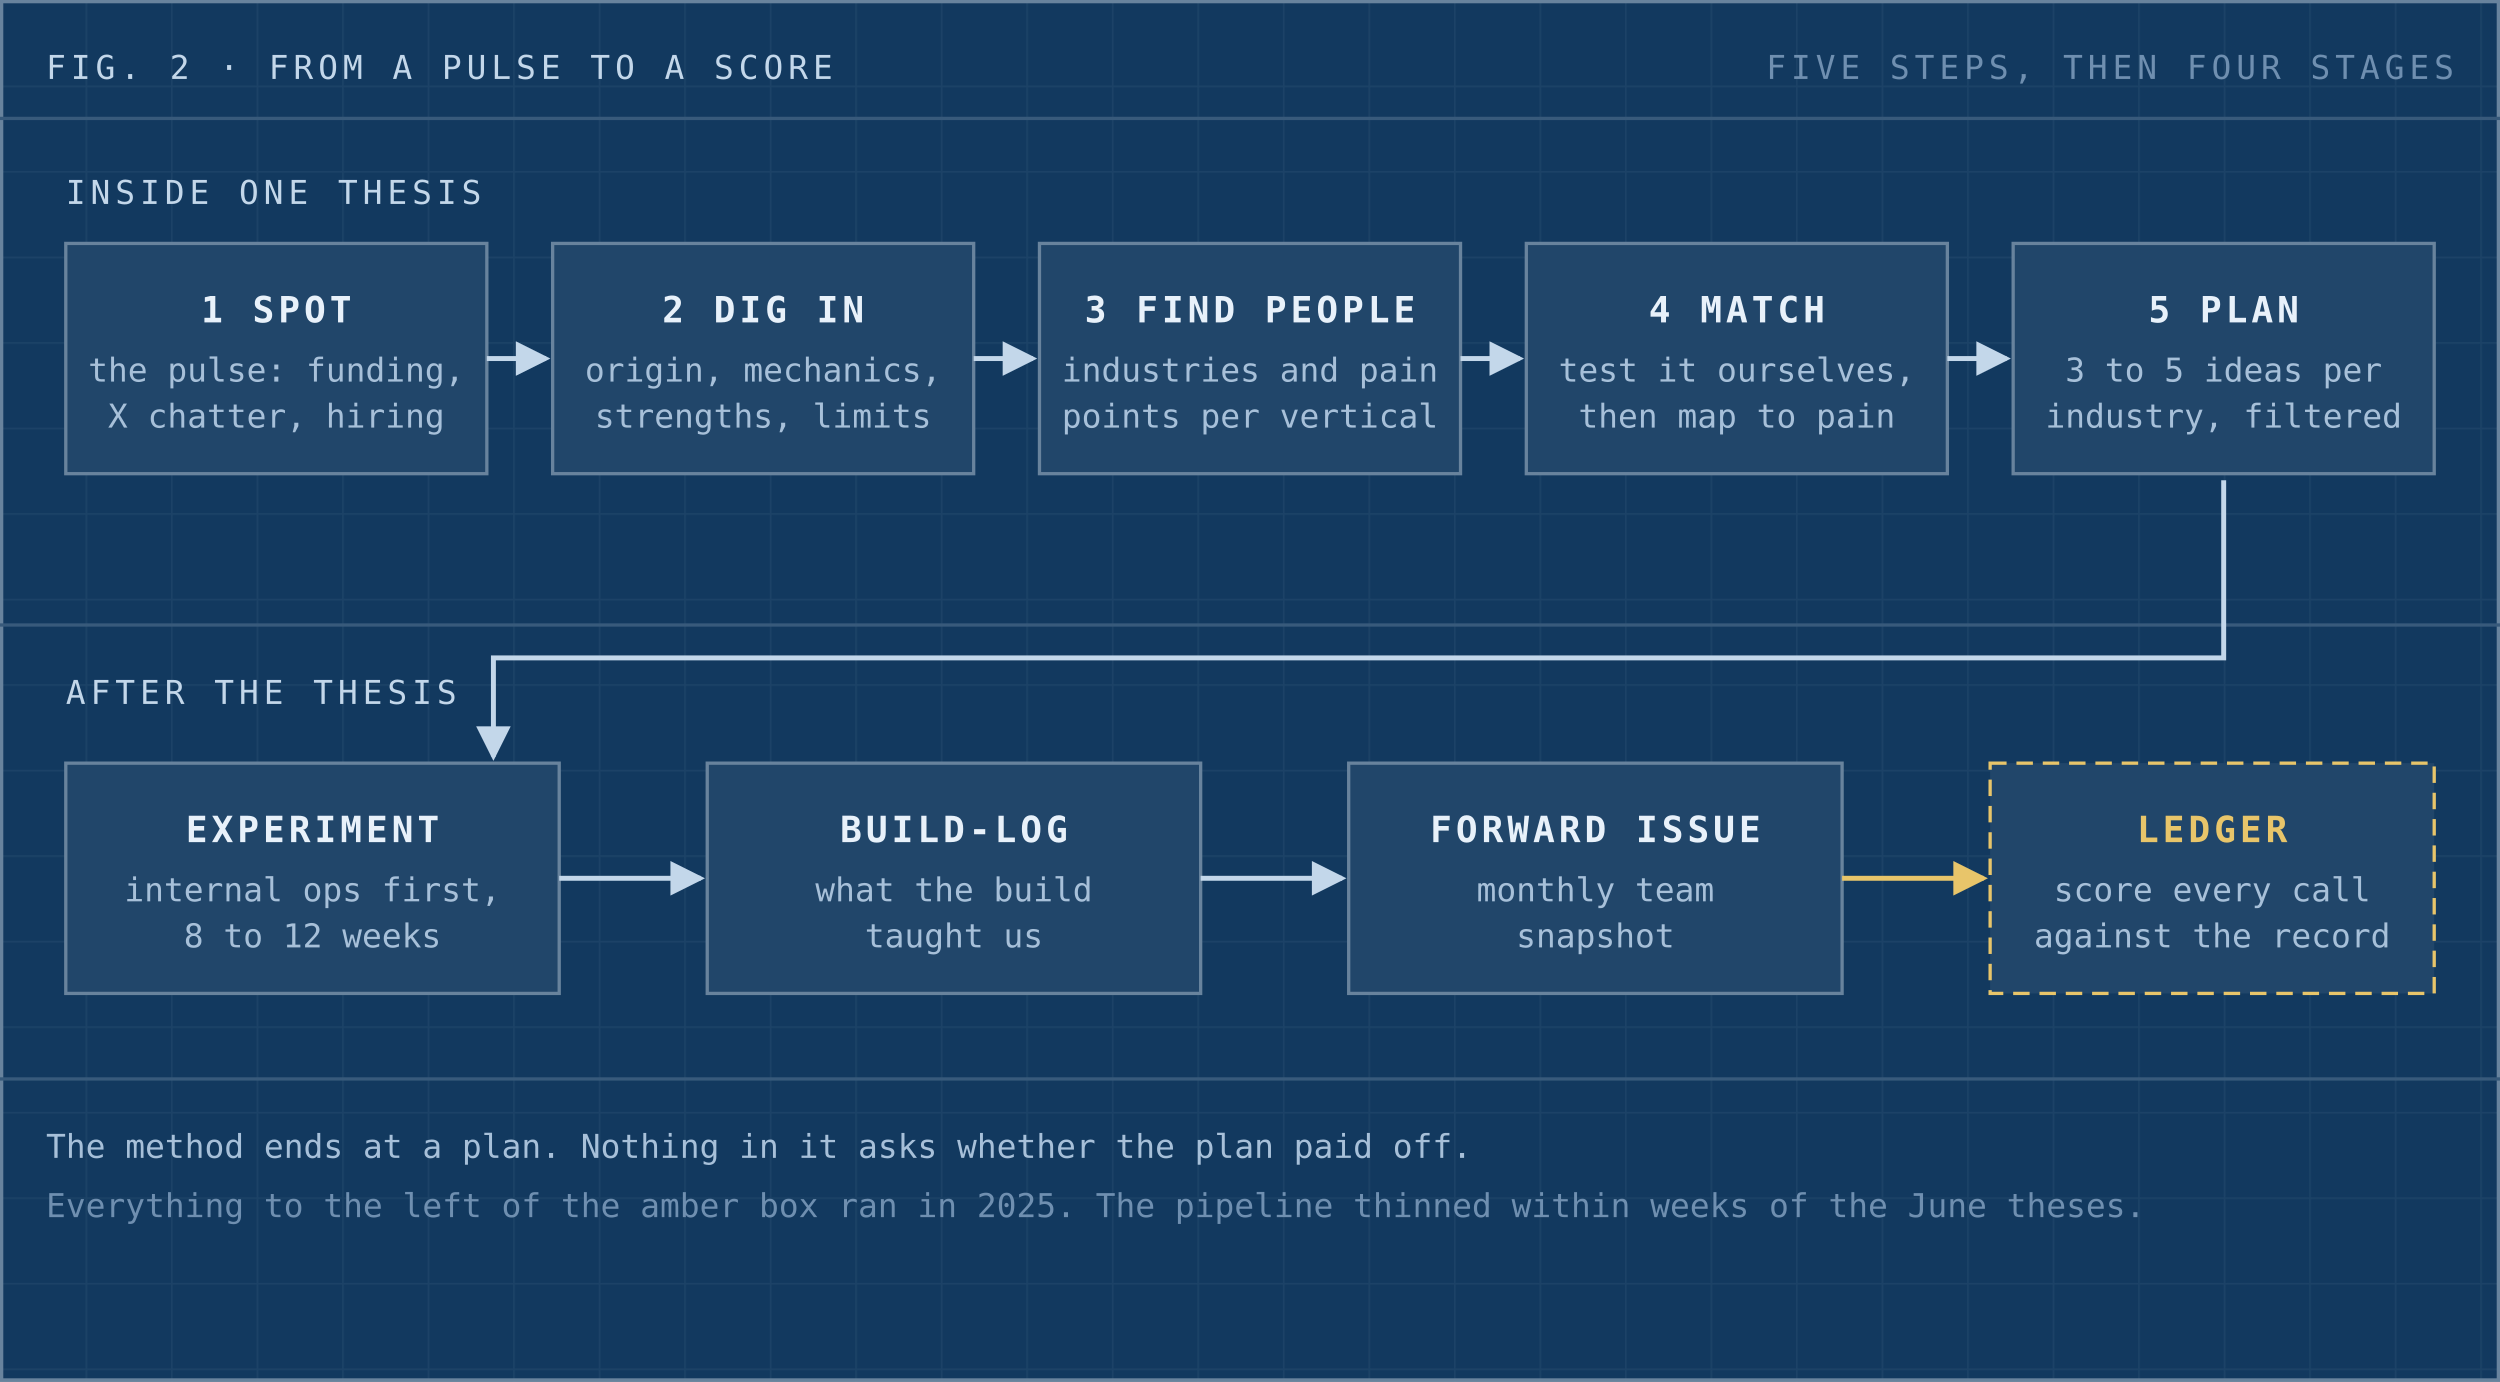
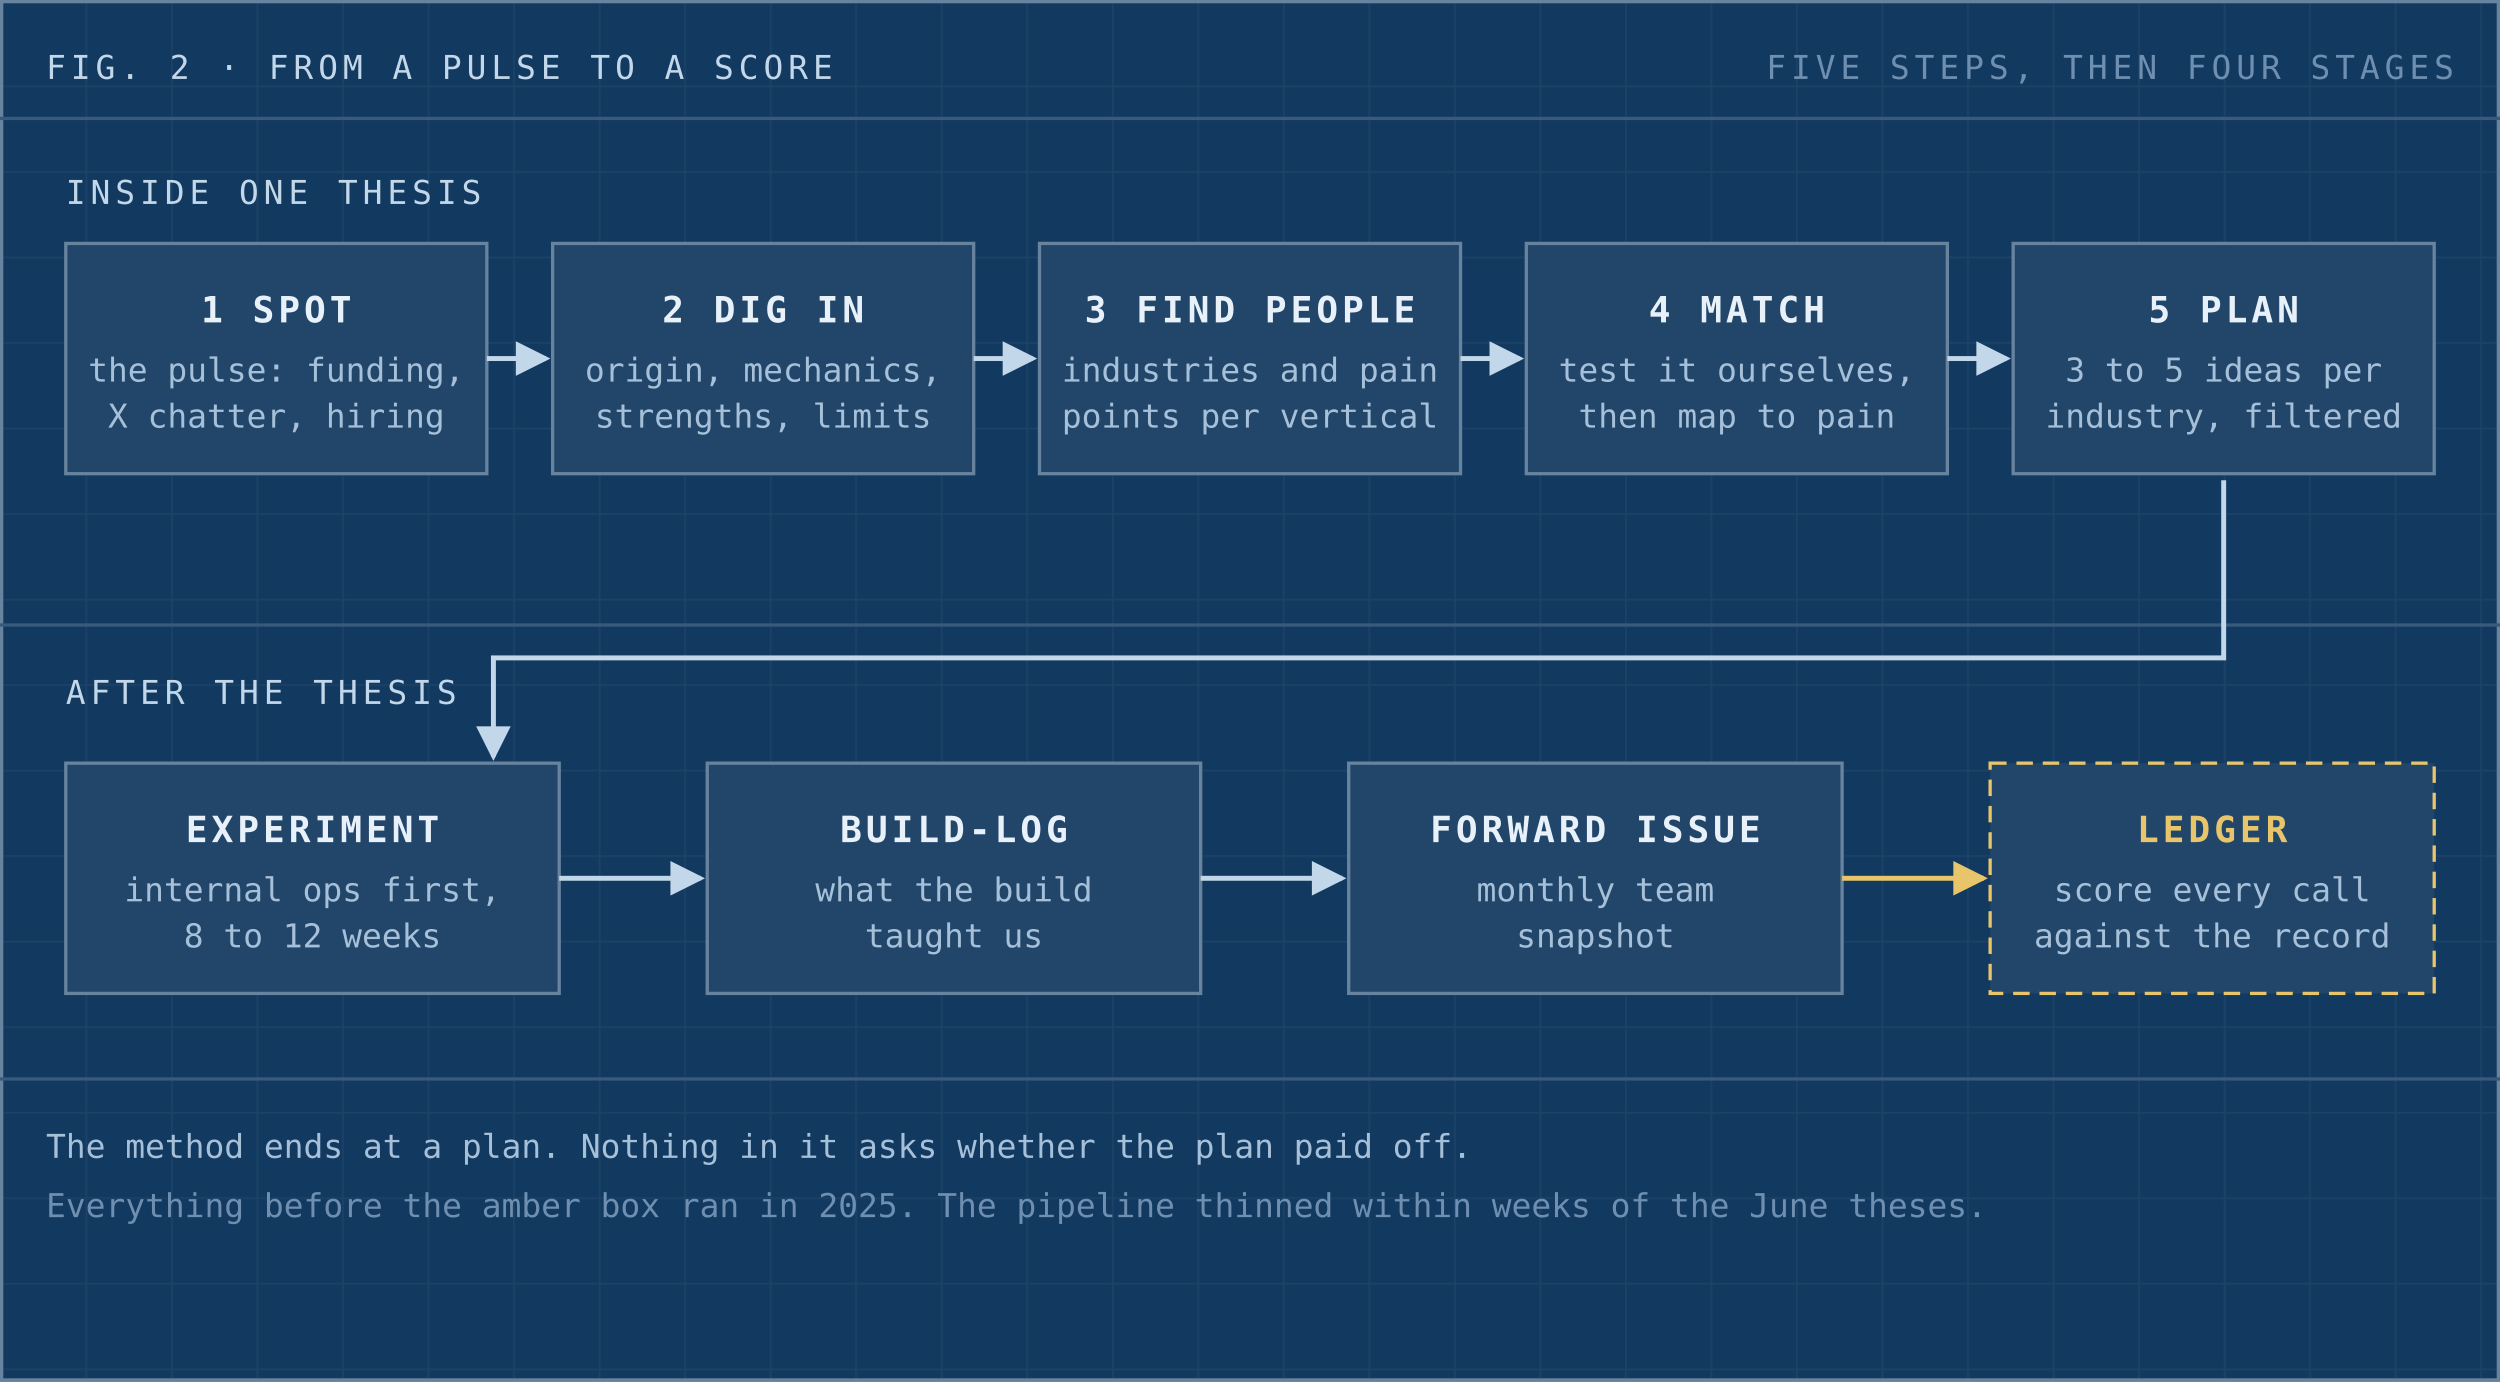
<svg xmlns="http://www.w3.org/2000/svg" data-fk="graph" viewBox="0 0 760 420" role="group" aria-label="Fig. 2: the five-step market thesis method, the experiment pipeline after it, and the ledger step that was missing" style="width:100%;height:auto;max-width:760px;display:block" font-family="ui-monospace, SFMono-Regular, Menlo, Consolas, monospace">
  <defs>
    <pattern id="grid2" width="26" height="26" patternUnits="userSpaceOnUse">
      <path d="M 26 0 L 0 0 0 26" fill="none" stroke="#e8f1fa" stroke-opacity="0.05" stroke-width="1" />
    </pattern>
    <marker id="arr2" viewBox="0 0 8 8" refX="7" refY="4" markerWidth="7" markerHeight="7" orient="auto">
      <path d="M0,0 L8,4 L0,8 z" fill="#c3d7ea" />
    </marker>
    <marker id="arm2" viewBox="0 0 8 8" refX="7" refY="4" markerWidth="7" markerHeight="7" orient="auto">
      <path d="M0,0 L8,4 L0,8 z" fill="#e8c56a" />
    </marker>
  </defs>
  <rect width="760" height="420" fill="#12395f" />
  <rect width="760" height="420" fill="url(#grid2)" />
  <rect x="0.5" y="0.5" width="759" height="419" fill="none" stroke="#68839d" />
  <text x="14" y="24" font-size="10" letter-spacing="1.5" fill="#c3d7ea">FIG. 2 · FROM A PULSE TO A SCORE</text>
  <text x="746" y="24" font-size="10" letter-spacing="1.5" fill="#6f8fb0" text-anchor="end">FIVE STEPS, THEN FOUR STAGES</text>
  <line x1="0" y1="36" x2="760" y2="36" stroke="#385a7b" />
  <text x="20" y="62" font-size="10" letter-spacing="1.5" fill="#c3d7ea">INSIDE ONE THESIS</text>
  <g data-fk-node="spot" data-tip="Funding rounds, hackathon activity, KOL buzz and hiring trends. The DeFAI worked example cited $500M of 2024 funding.">
    <rect x="20" y="74" width="128" height="70" fill="#21466a" stroke="#68839d" />
    <text x="84.0" y="98" font-size="11" letter-spacing="1.2" fill="#e8f1fa" text-anchor="middle" font-weight="bold">1 SPOT</text>
    <text x="84.0" y="116" font-size="10" fill="#a7c0d9" text-anchor="middle">the pulse: funding,</text>
    <text x="84.0" y="130" font-size="10" fill="#a7c0d9" text-anchor="middle">X chatter, hiring</text>
  </g>
  <g data-fk-node="dig" data-tip="Why the tech emerged, how it works, what it does badly. The DeFAI example priced training one LLM at about $50,000.">
    <rect x="168" y="74" width="128" height="70" fill="#21466a" stroke="#68839d" />
    <text x="232.0" y="98" font-size="11" letter-spacing="1.2" fill="#e8f1fa" text-anchor="middle" font-weight="bold">2 DIG IN</text>
    <text x="232.0" y="116" font-size="10" fill="#a7c0d9" text-anchor="middle">origin, mechanics,</text>
    <text x="232.0" y="130" font-size="10" fill="#a7c0d9" text-anchor="middle">strengths, limits</text>
  </g>
  <g data-fk-node="people" data-tip="Pick industries where the tech creates value and tie each to one of four verticals: productivity, community, liquidity, IP.">
    <rect x="316" y="74" width="128" height="70" fill="#21466a" stroke="#68839d" />
    <text x="380.0" y="98" font-size="11" letter-spacing="1.2" fill="#e8f1fa" text-anchor="middle" font-weight="bold">3 FIND PEOPLE</text>
    <text x="380.0" y="116" font-size="10" fill="#a7c0d9" text-anchor="middle">industries and pain</text>
    <text x="380.0" y="130" font-size="10" fill="#a7c0d9" text-anchor="middle">points per vertical</text>
  </g>
  <g data-fk-node="match" data-tip="Use the tech on our own work first, then map what it can do to each group's pain points.">
    <rect x="464" y="74" width="128" height="70" fill="#21466a" stroke="#68839d" />
    <text x="528.0" y="98" font-size="11" letter-spacing="1.2" fill="#e8f1fa" text-anchor="middle" font-weight="bold">4 MATCH</text>
    <text x="528.0" y="116" font-size="10" fill="#a7c0d9" text-anchor="middle">test it ourselves,</text>
    <text x="528.0" y="130" font-size="10" fill="#a7c0d9" text-anchor="middle">then map to pain</text>
  </g>
  <g data-fk-node="plan" data-tip="Filter on revenue, fit and build effort. Each June 2025 thesis ended with six experiments, one per vertical plus two.">
    <rect x="612" y="74" width="128" height="70" fill="#21466a" stroke="#68839d" />
    <text x="676.0" y="98" font-size="11" letter-spacing="1.2" fill="#e8f1fa" text-anchor="middle" font-weight="bold">5 PLAN</text>
    <text x="676.0" y="116" font-size="10" fill="#a7c0d9" text-anchor="middle">3 to 5 ideas per</text>
    <text x="676.0" y="130" font-size="10" fill="#a7c0d9" text-anchor="middle">industry, filtered</text>
  </g>
  <line data-fk-edge="spot dig" x1="148" y1="109" x2="166" y2="109" stroke="#c3d7ea" stroke-width="1.5" marker-end="url(#arr2)" />
  <line data-fk-edge="dig people" x1="296" y1="109" x2="314" y2="109" stroke="#c3d7ea" stroke-width="1.5" marker-end="url(#arr2)" />
  <line data-fk-edge="people match" x1="444" y1="109" x2="462" y2="109" stroke="#c3d7ea" stroke-width="1.5" marker-end="url(#arr2)" />
  <line data-fk-edge="match plan" x1="592" y1="109" x2="610" y2="109" stroke="#c3d7ea" stroke-width="1.5" marker-end="url(#arr2)" />
  <line x1="0" y1="190" x2="760" y2="190" stroke="#385a7b" />
  <text x="20" y="214" font-size="10" letter-spacing="1.5" fill="#c3d7ea">AFTER THE THESIS</text>
  <g data-fk-node="experiment" data-group="stalled" data-tip="Priority: internal ops, then startup ecosystem tech, then long-term assets, then spin-off. 60 were planned. 8 exist as proposed, 9 in another shape, 43 never started.">
    <rect x="20" y="232" width="150" height="70" fill="#21466a" stroke="#68839d" />
    <text x="95.0" y="256" font-size="11" letter-spacing="1.2" fill="#e8f1fa" text-anchor="middle" font-weight="bold">EXPERIMENT</text>
    <text x="95.0" y="274" font-size="10" fill="#a7c0d9" text-anchor="middle">internal ops first,</text>
    <text x="95.0" y="288" font-size="10" fill="#a7c0d9" text-anchor="middle">8 to 12 weeks</text>
  </g>
-   <g data-fk-node="buildlog" data-group="stalled" data-tip="Three build-log posts between June and December 2025, then none until August 2026.">
+   <g data-fk-node="buildlog" data-group="stalled" data-tip="Three build-log posts between June and December 2025 (now filed as shipped reports), then none until August 2026.">
    <rect x="215" y="232" width="150" height="70" fill="#21466a" stroke="#68839d" />
    <text x="290.0" y="256" font-size="11" letter-spacing="1.2" fill="#e8f1fa" text-anchor="middle" font-weight="bold">BUILD-LOG</text>
    <text x="290.0" y="274" font-size="10" fill="#a7c0d9" text-anchor="middle">what the build</text>
    <text x="290.0" y="288" font-size="10" fill="#a7c0d9" text-anchor="middle">taught us</text>
  </g>
-   <g data-fk-node="forward" data-group="stalled" data-tip="Only three issues exist: February, May and June 2025. The last shipped on 2025-06-27.">
+   <g data-fk-node="forward" data-group="stalled" data-tip="The last forward issue shipped on 2025-06-27.">
    <rect x="410" y="232" width="150" height="70" fill="#21466a" stroke="#68839d" />
    <text x="485.0" y="256" font-size="11" letter-spacing="1.2" fill="#e8f1fa" text-anchor="middle" font-weight="bold">FORWARD ISSUE</text>
    <text x="485.0" y="274" font-size="10" fill="#a7c0d9" text-anchor="middle">monthly team</text>
    <text x="485.0" y="288" font-size="10" fill="#a7c0d9" text-anchor="middle">snapshot</text>
  </g>
  <g data-fk-node="ledger" data-tip="No scored review of any thesis existed before this report.">
    <rect x="605" y="232" width="135" height="70" fill="#21466a" stroke="#e8c56a" stroke-dasharray="5 3" />
    <text x="672.5" y="256" font-size="11" letter-spacing="1.2" fill="#e8c56a" text-anchor="middle" font-weight="bold">LEDGER</text>
    <text x="672.5" y="274" font-size="10" fill="#a7c0d9" text-anchor="middle">score every call</text>
    <text x="672.5" y="288" font-size="10" fill="#a7c0d9" text-anchor="middle">against the record</text>
  </g>
  <path data-fk-edge="plan experiment" d="M 676 146 L 676 200 L 150 200 L 150 230" fill="none" stroke="#c3d7ea" stroke-width="1.5" marker-end="url(#arr2)" />
  <line data-fk-edge="experiment buildlog" x1="170" y1="267" x2="213" y2="267" stroke="#c3d7ea" stroke-width="1.5" marker-end="url(#arr2)" />
  <line data-fk-edge="buildlog forward" x1="365" y1="267" x2="408" y2="267" stroke="#c3d7ea" stroke-width="1.5" marker-end="url(#arr2)" />
  <line data-fk-edge="forward ledger" x1="560" y1="267" x2="603" y2="267" stroke="#e8c56a" stroke-width="1.5" marker-end="url(#arm2)" />
  <line x1="0" y1="328" x2="760" y2="328" stroke="#385a7b" />
  <text x="14" y="352" font-size="10" fill="#a7c0d9">The method ends at a plan. Nothing in it asks whether the plan paid off.</text>
-   <text x="14" y="370" font-size="10" fill="#6f8fb0">Everything to the left of the amber box ran in 2025. The pipeline thinned within weeks of the June theses.</text>
+   <text x="14" y="370" font-size="10" fill="#6f8fb0">Everything before the amber box ran in 2025. The pipeline thinned within weeks of the June theses.</text>
</svg>
